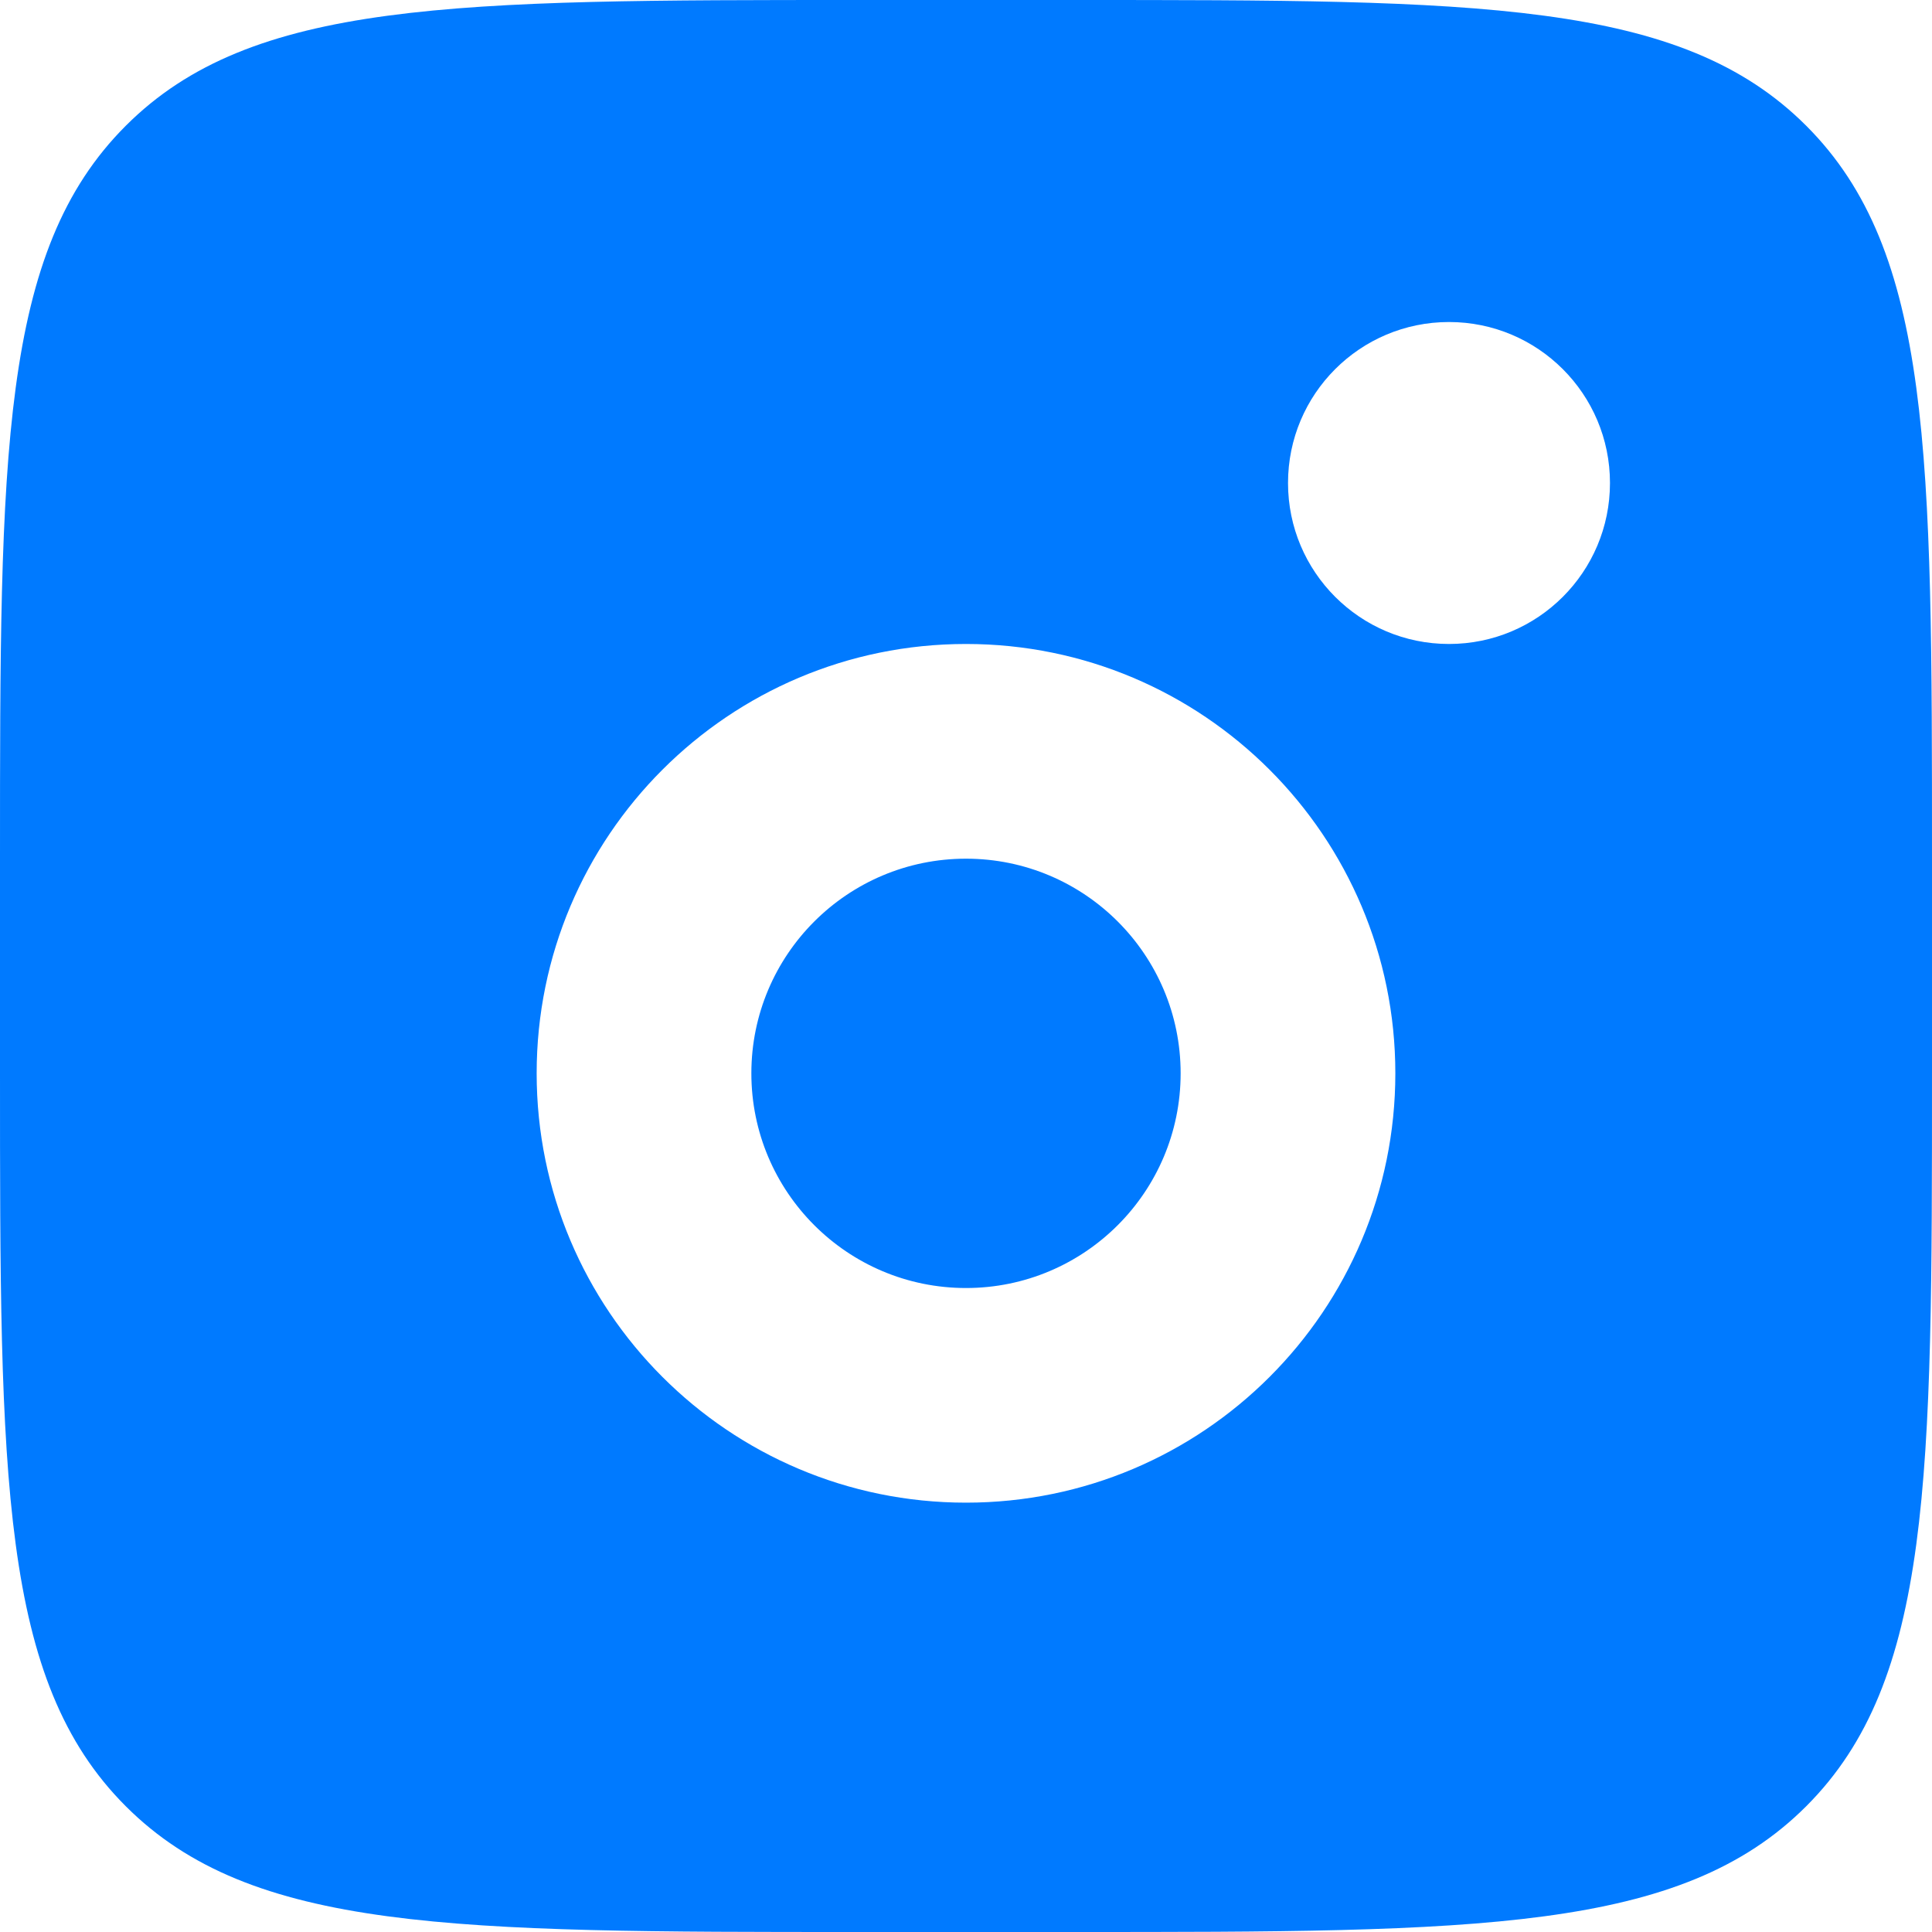
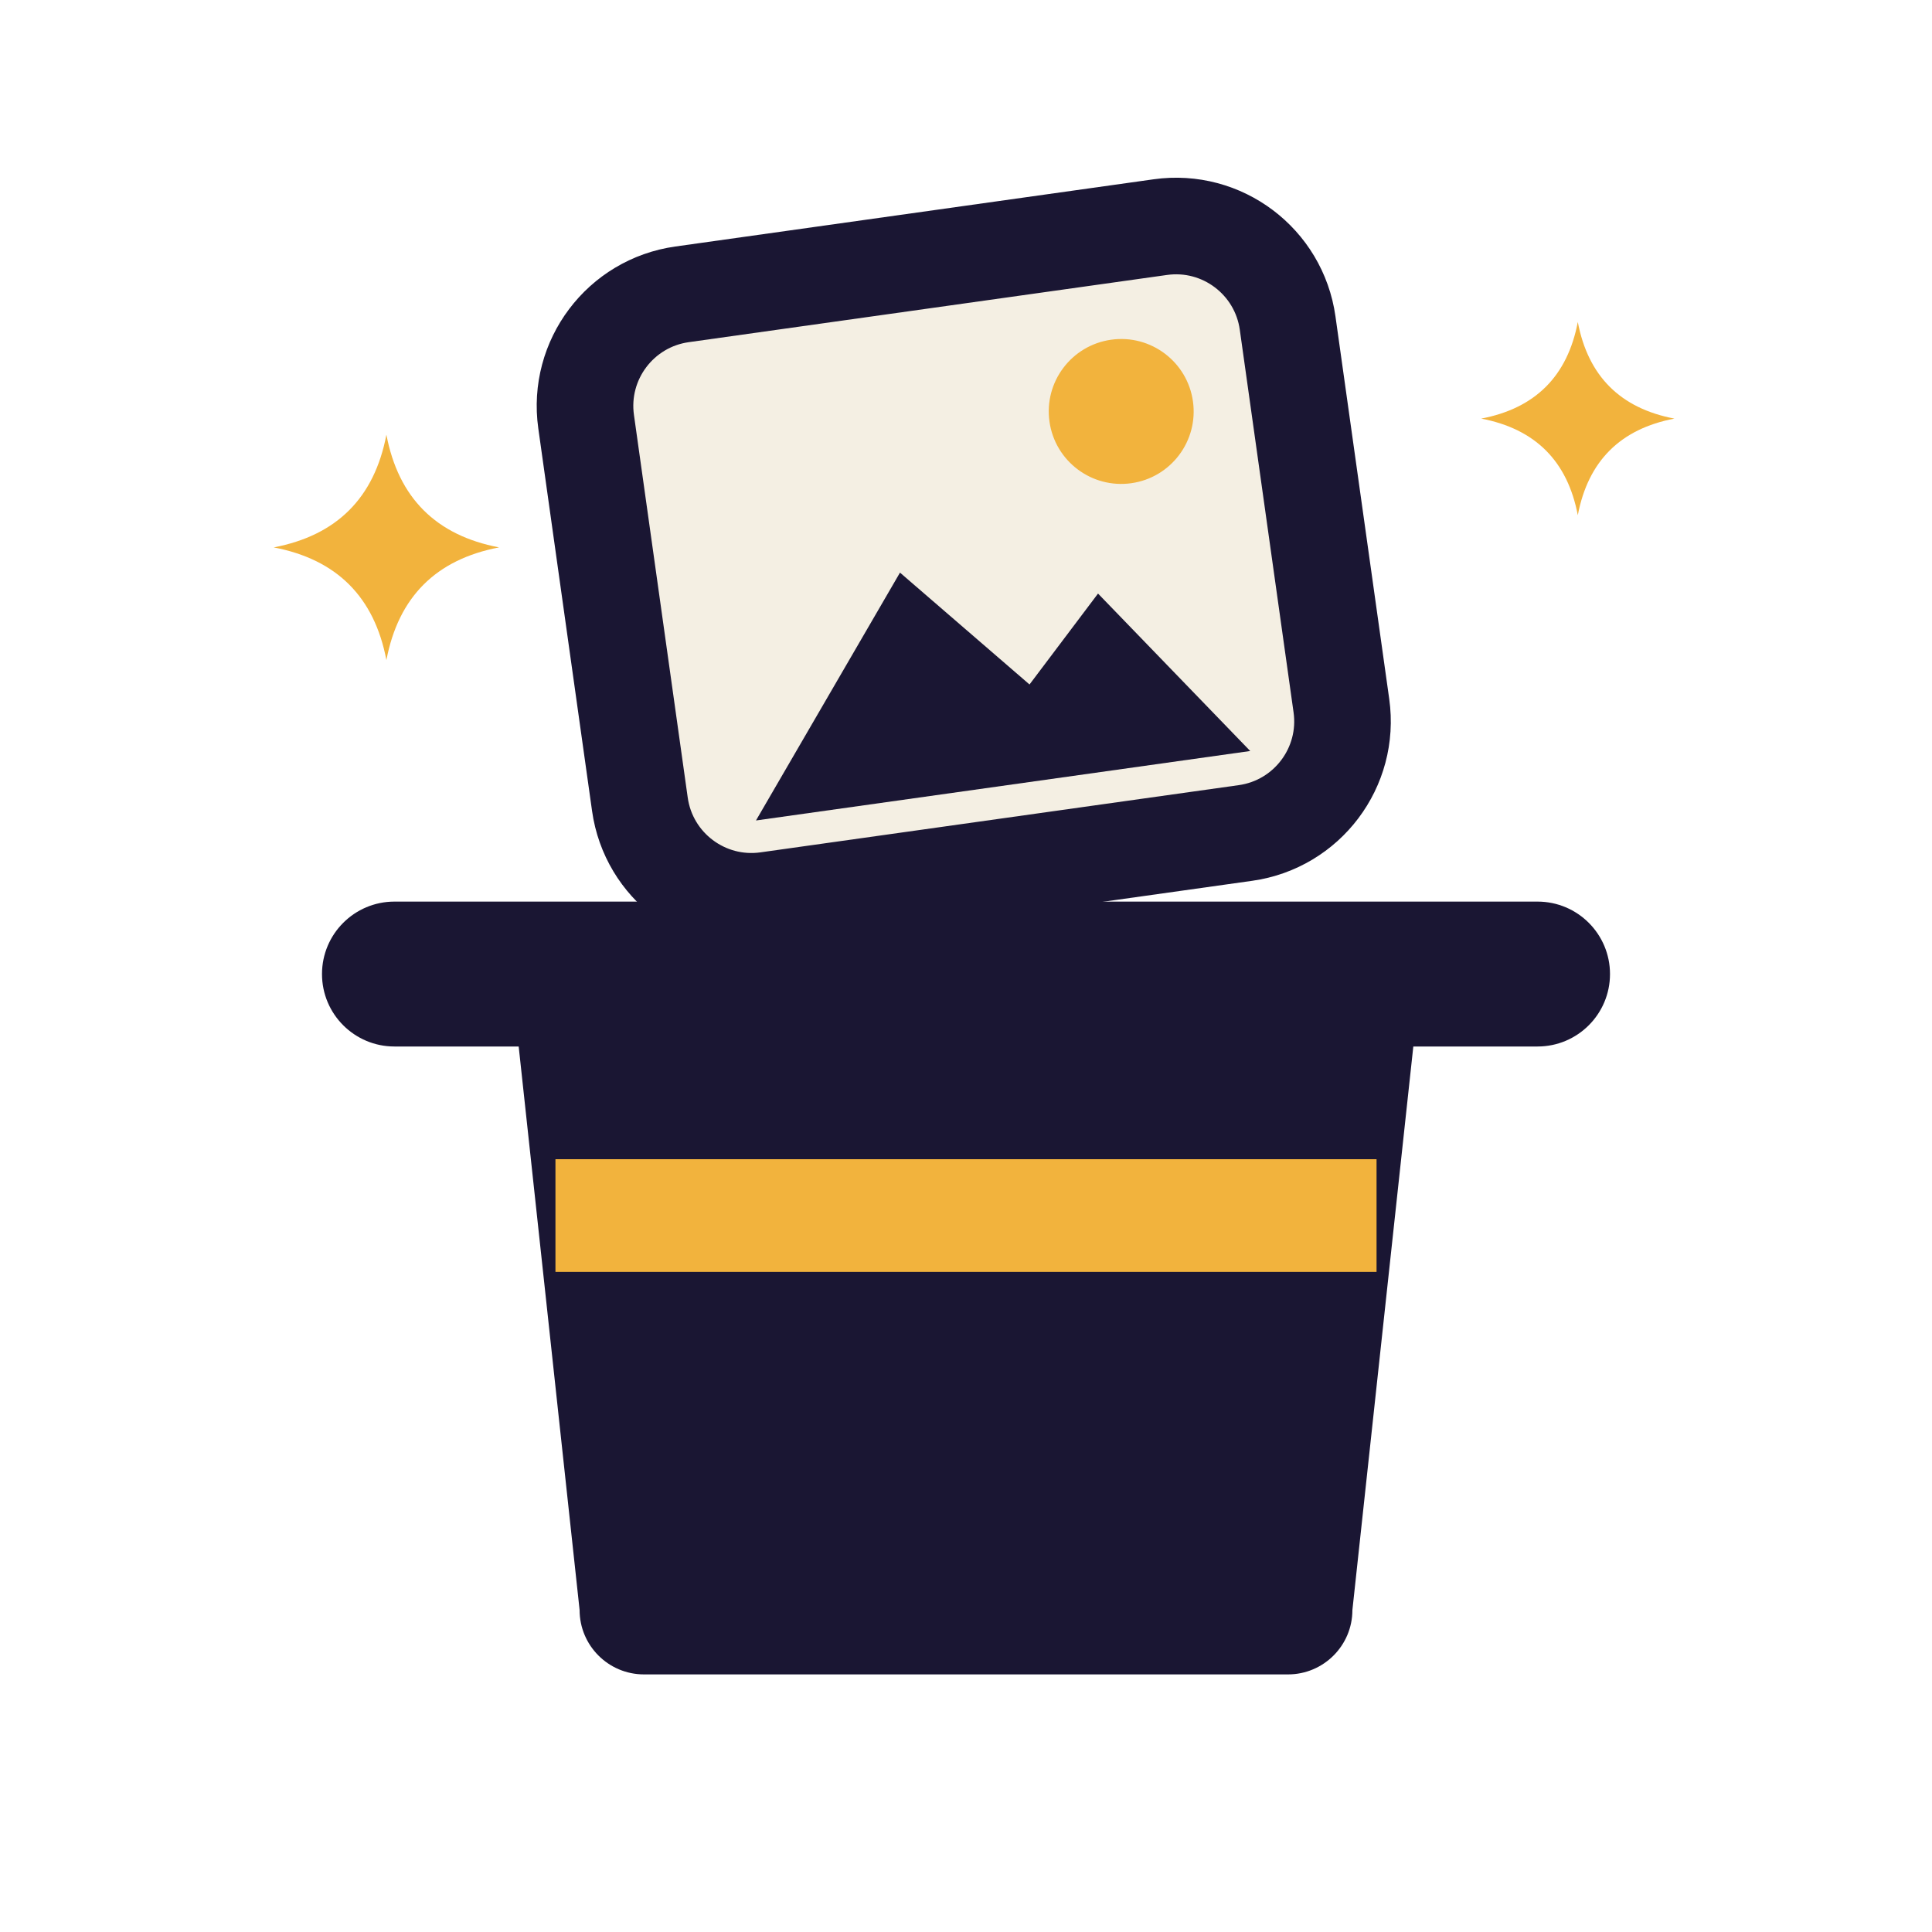
- <svg xmlns="http://www.w3.org/2000/svg" width="31" height="31" viewBox="0 0 31 31" fill="none">
-   <path fill-rule="evenodd" clip-rule="evenodd" d="M0 13.778C0 7.283 -2.05305e-07 4.035 2.018 2.018C4.035 -2.05305e-07 7.283 0 13.778 0H17.222C23.717 0 26.965 -2.05305e-07 28.982 2.018C31 4.035 31 7.283 31 13.778V17.222C31 23.717 31 26.965 28.982 28.982C26.965 31 23.717 31 17.222 31H13.778C7.283 31 4.035 31 2.018 28.982C-2.05305e-07 26.965 0 23.717 0 17.222V13.778ZM25.833 7.75C25.833 9.177 24.677 10.333 23.25 10.333C21.823 10.333 20.667 9.177 20.667 7.75C20.667 6.323 21.823 5.167 23.25 5.167C24.677 5.167 25.833 6.323 25.833 7.75ZM18.944 17.222C18.944 19.125 17.402 20.667 15.5 20.667C13.598 20.667 12.056 19.125 12.056 17.222C12.056 15.32 13.598 13.778 15.5 13.778C17.402 13.778 18.944 15.32 18.944 17.222ZM22.389 17.222C22.389 21.027 19.305 24.111 15.5 24.111C11.695 24.111 8.611 21.027 8.611 17.222C8.611 13.418 11.695 10.333 15.5 10.333C19.305 10.333 22.389 13.418 22.389 17.222Z" fill="#007AFF" />
+ <svg xmlns="http://www.w3.org/2000/svg" viewBox="0 0 120 120" width="120" height="120">
+   <g transform="rotate(-8 60 36)">
+     <rect x="38" y="16" width="44" height="38" rx="7" fill="#F4EFE3" stroke="#1A1633" stroke-width="6" />
+     <path d="M45 49 L56 35 L63 43 L68 38 L76 49 Z" fill="#1A1633" />
+     <circle cx="71" cy="27" r="4.5" fill="#F2B33D" />
+   </g>
+   <rect x="20" y="56" width="80" height="9" rx="4.5" fill="#1A1633" />
+   <path d="M32 63 H88 L84 100 A4 4 0 0 1 80 104 H40 A4 4 0 0 1 36 100 Z" fill="#1A1633" />
+   <rect x="34.5" y="72" width="51" height="7" fill="#F2B33D" />
+   <path d="M24 27 Q25.12 32.88 31 34 Q25.12 35.12 24 41 Q22.88 35.12 17 34 Q22.88 32.88 24 27 Z" fill="#F2B33D" />
+   <path d="M98 20 Q98.96 25.04 104 26 Q98.96 26.96 98 32 Q97.04 26.96 92 26 Q97.04 25.04 98 20 Z" fill="#F2B33D" />
</svg>
